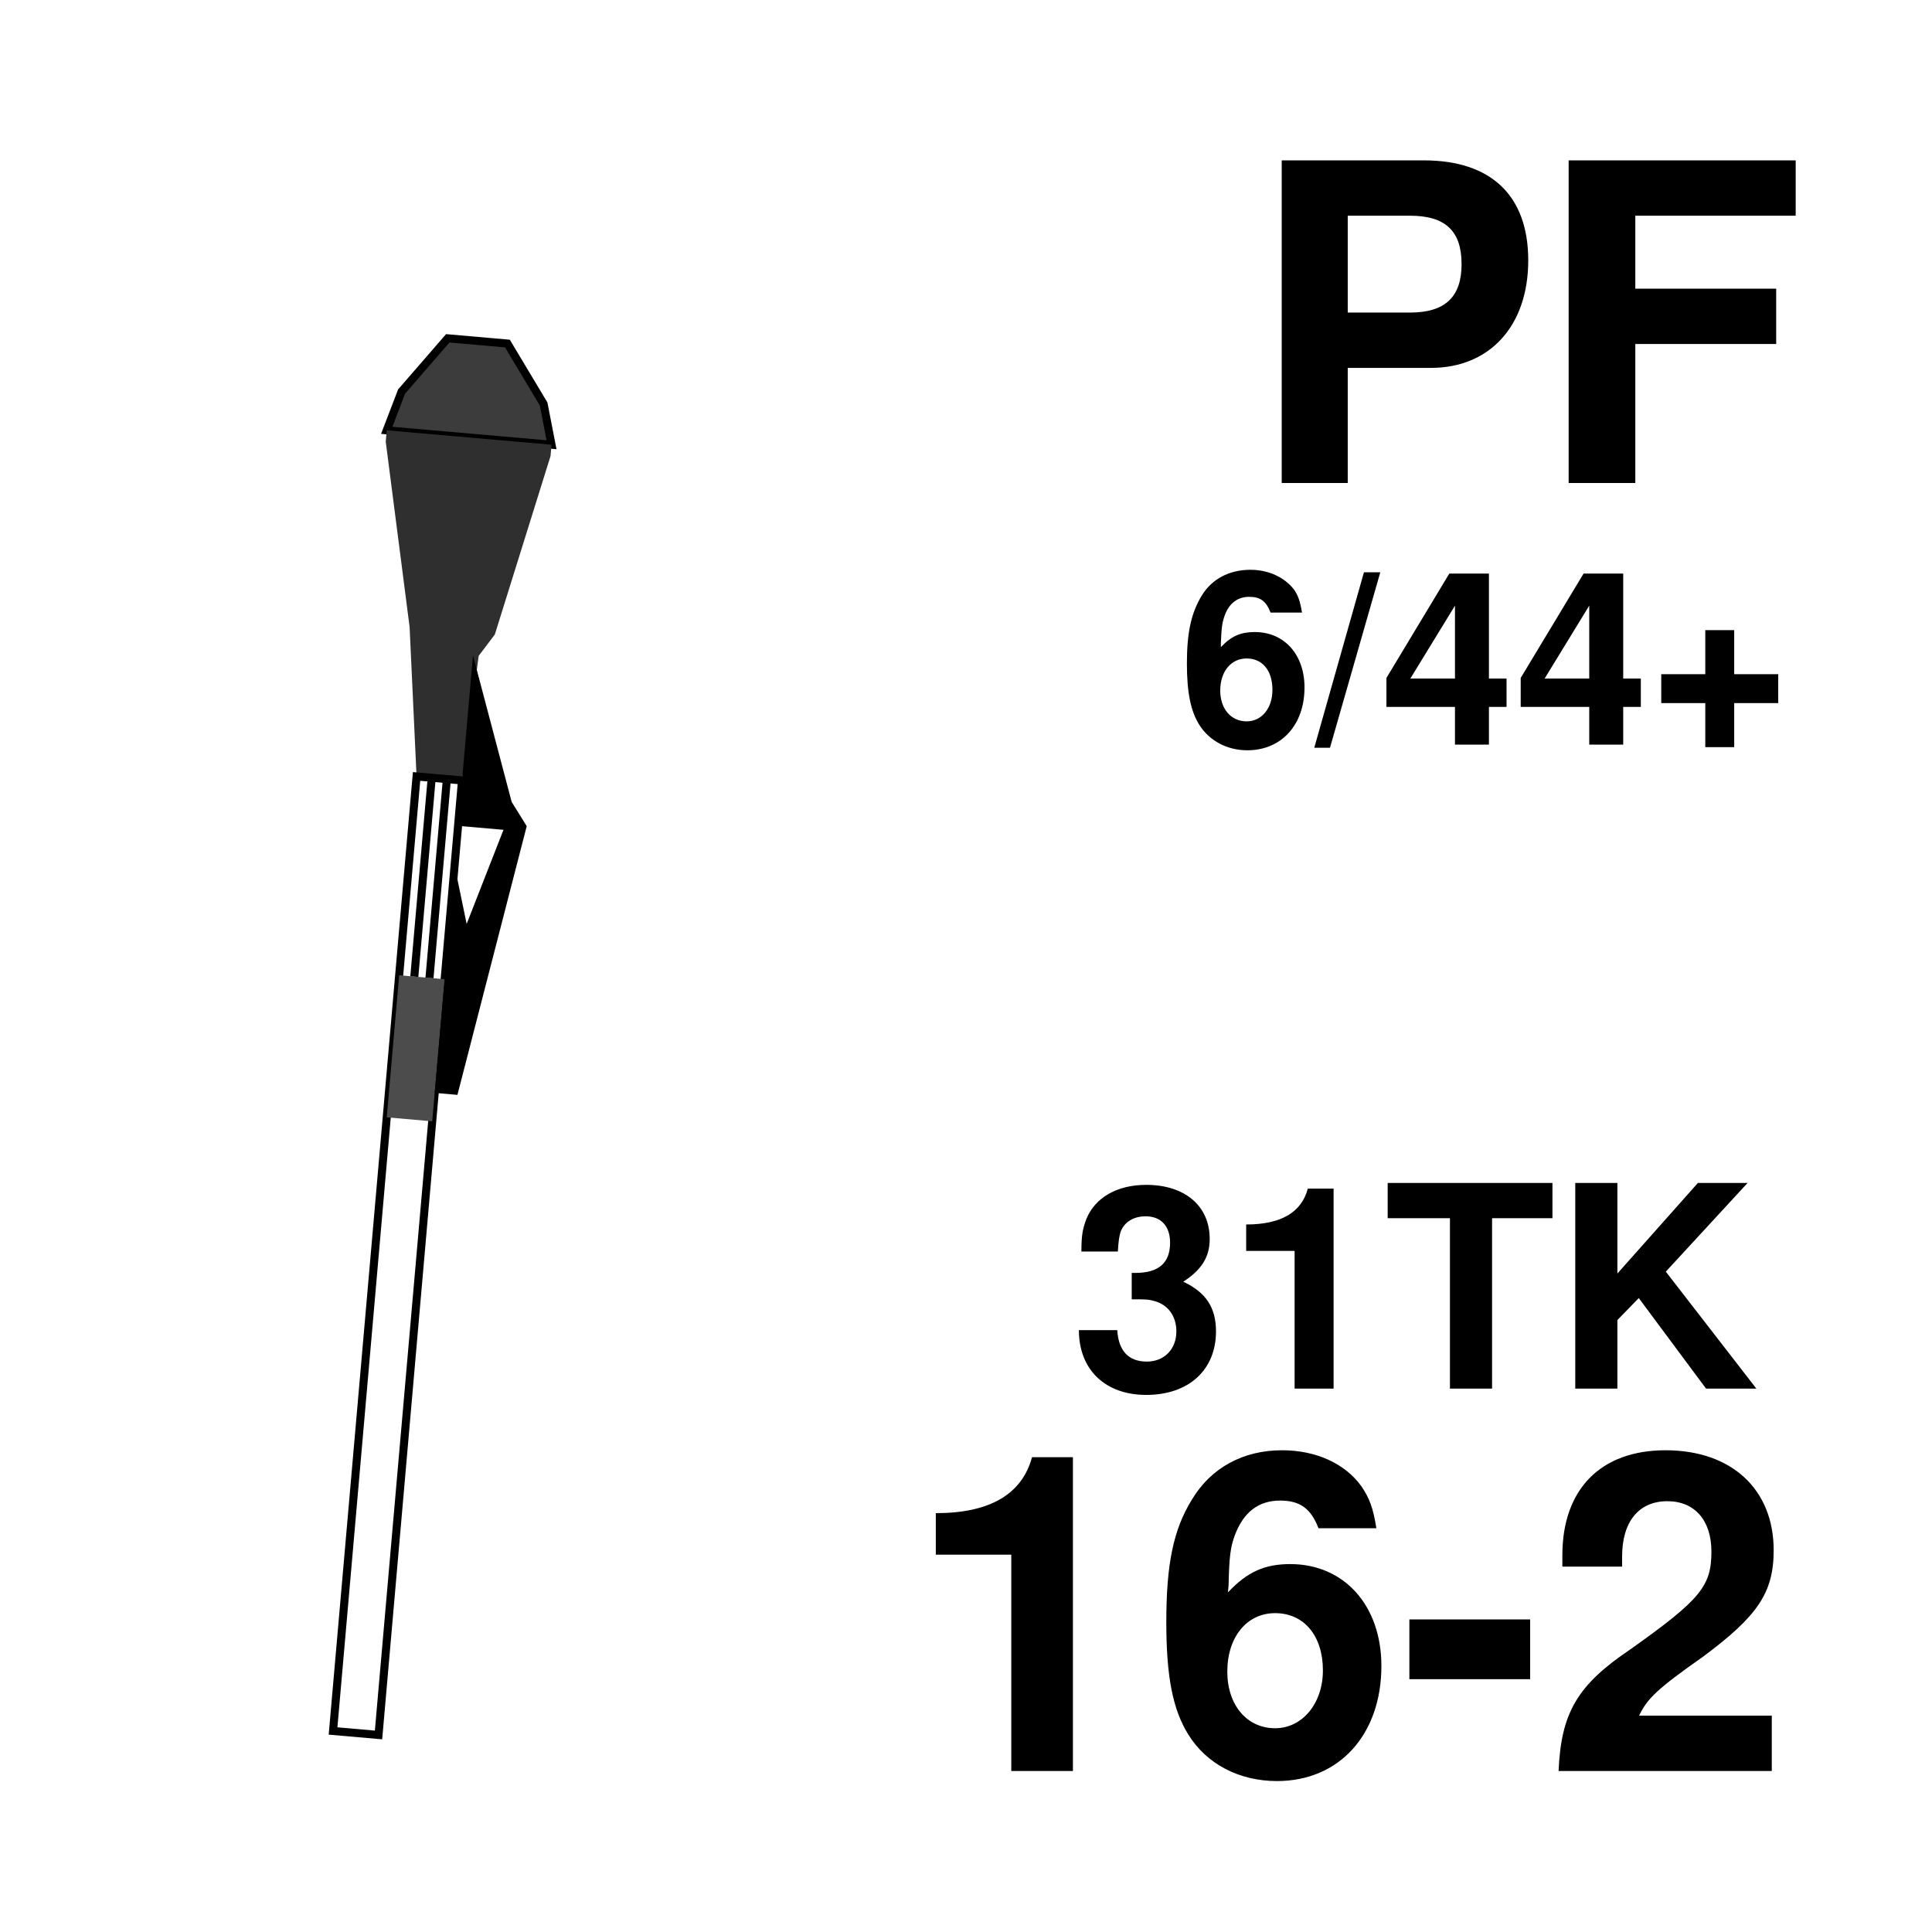
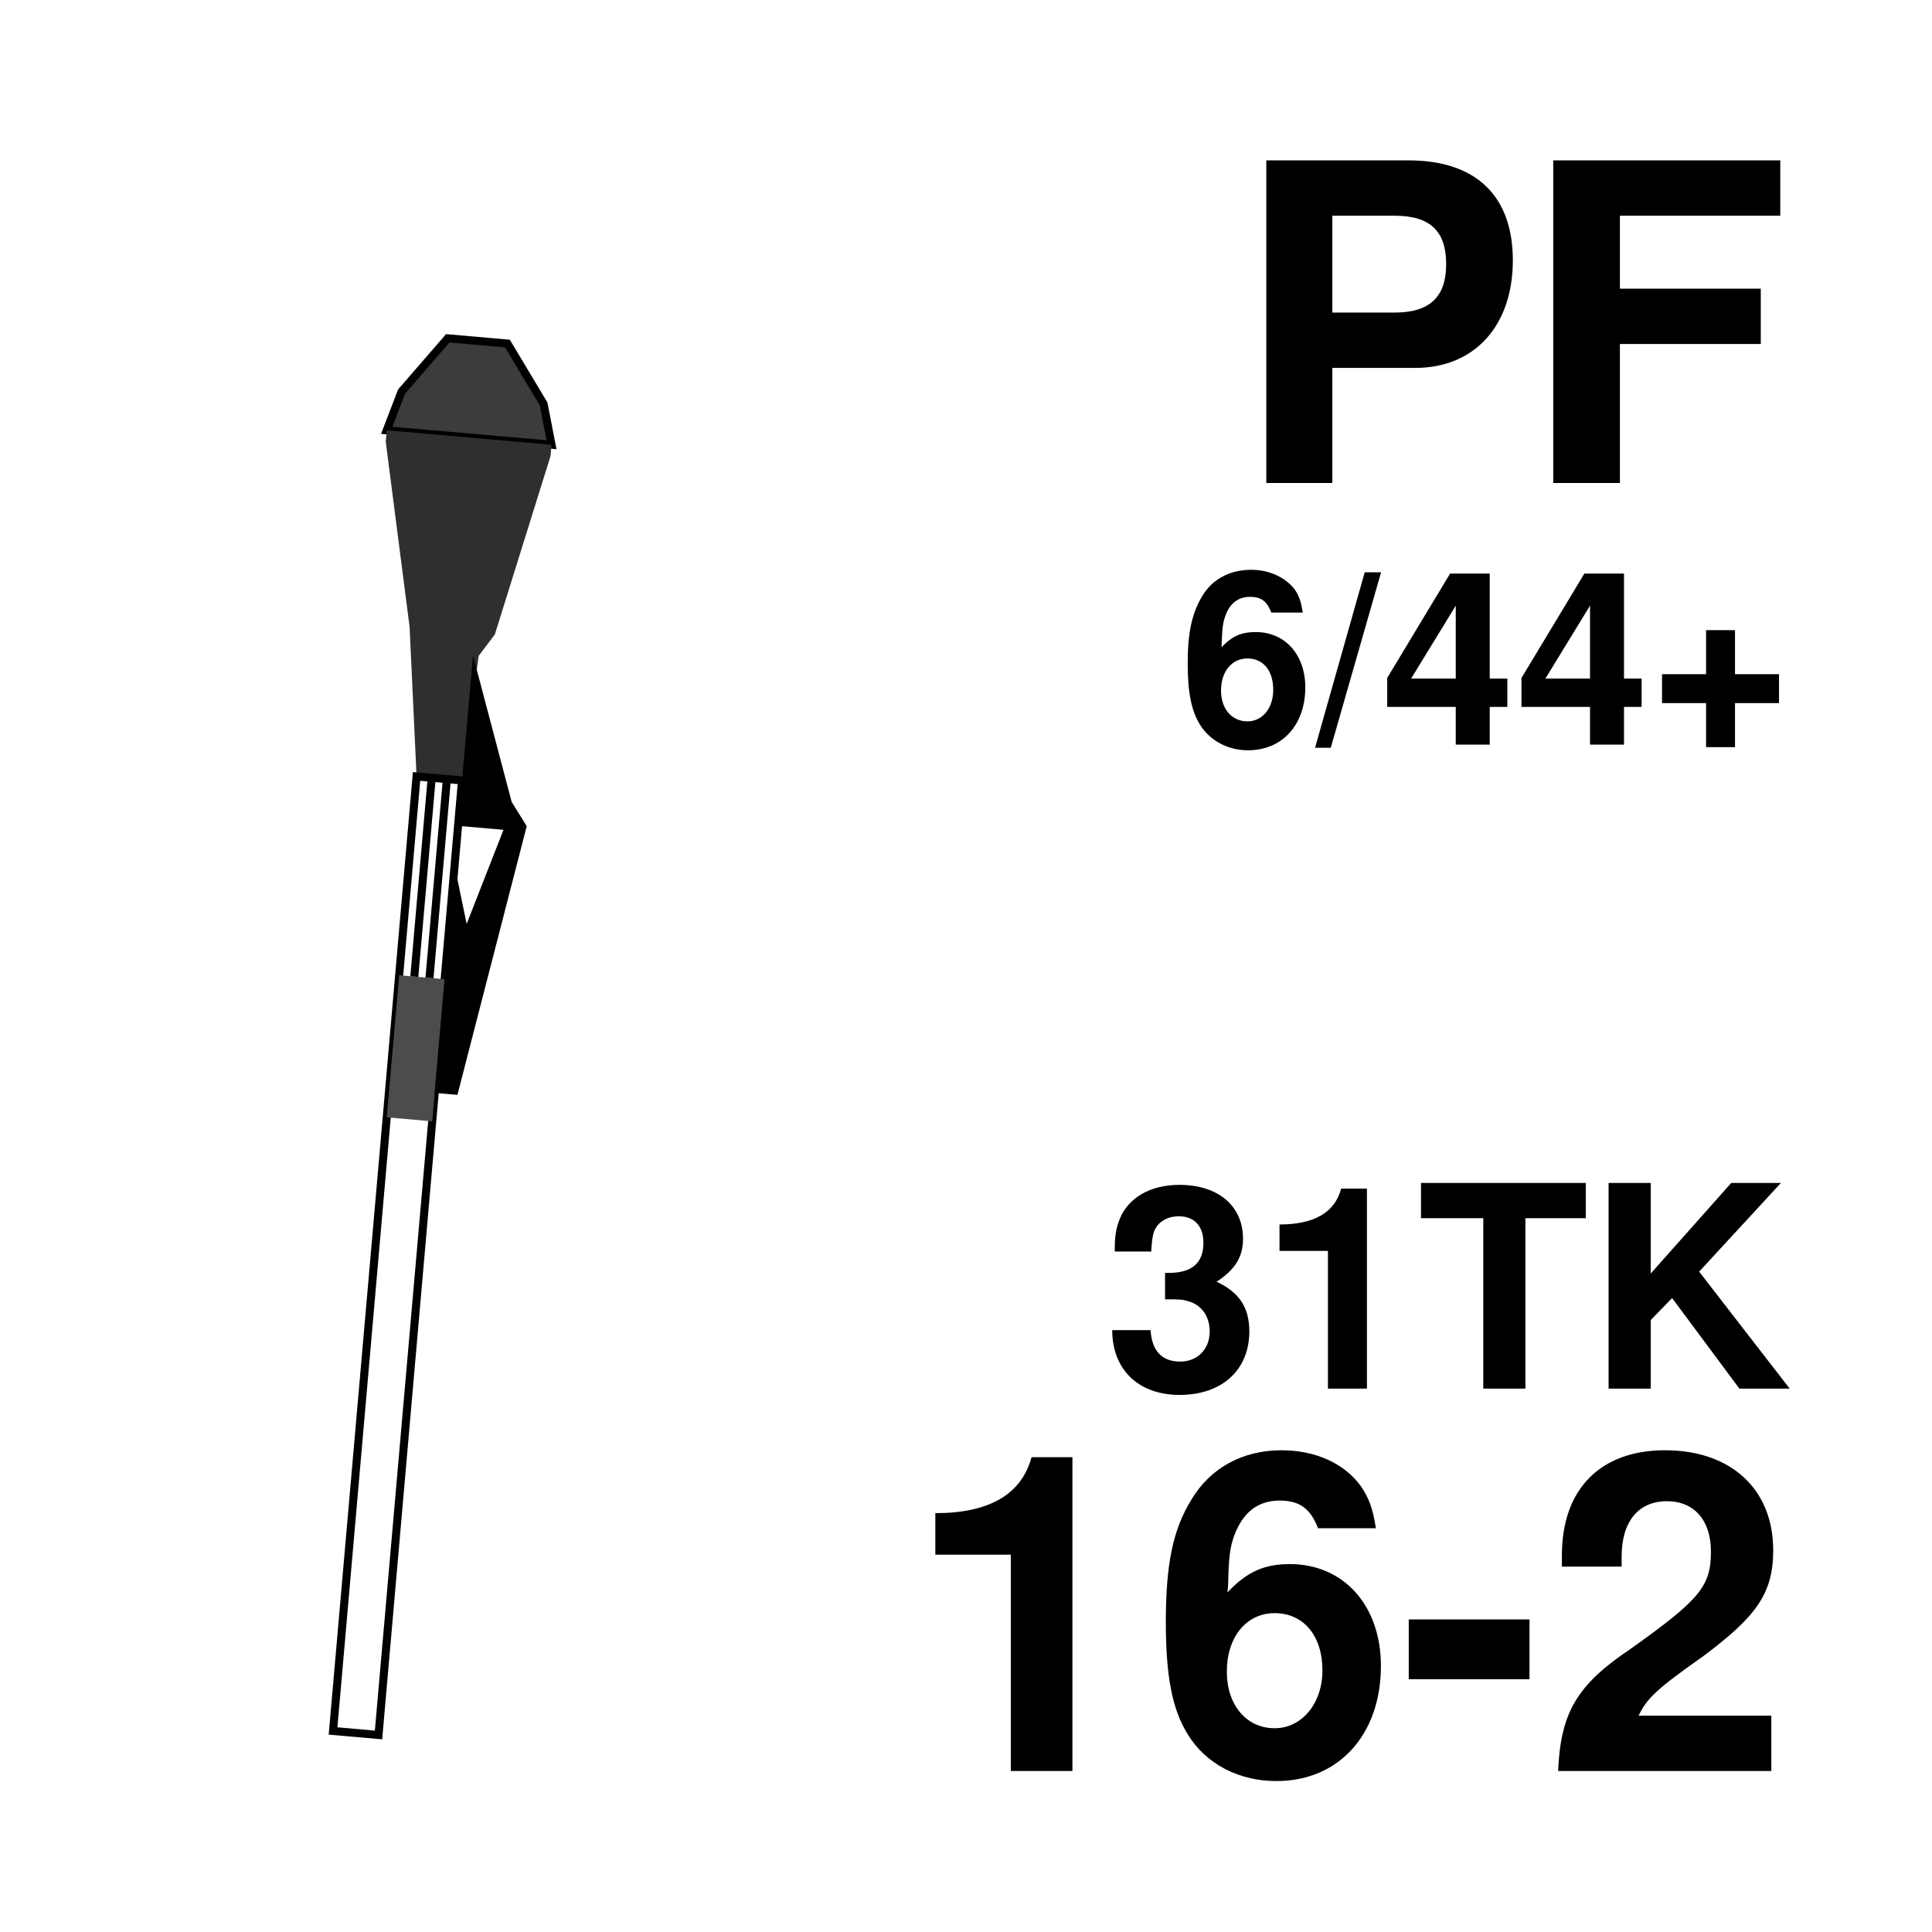
<svg xmlns="http://www.w3.org/2000/svg" width="48" height="48">
  <g id="pf44" transform="translate(8,9) rotate(5,8,44)">
-     <polygon style="stroke:black;stroke-width:0.2;fill:#3c3c3c" points="0.744,0 1.771,1.417 2.055,2.409 -2.055,2.409 -1.771,1.417 -0.744,0" id="charge" />
-     <polygon style="stroke:none;fill:#2f2f2f" points="2.055,2.409 2.055,2.692 1.063,7.227 0.709,7.793  0.567,10.911 -0.567,10.911 -1.063,7.227 -2.055,2.692 -2.055,2.409" id="head" />
-     <polygon style="stroke:black;stroke-width:0.2;fill:none" points="0.567,10.911 0.567,34.717 -0.567,34.717 -0.567,10.911" id="tube" />
-     <polygon style="stroke:none;fill:#4c4c4c" points="0.567,15.87 0.567,19.413 -0.567,19.413 -0.567,15.87" id="midband" />
-     <polygon style="stroke:none;fill:black" points="0.567,7.793 1.842,11.336 2.267,11.903 1.134,18.704 0.567,18.704 0.567,13.036 0.992,14.453 1.7,12.044 0.567,12.044" id="trigger" />
-     <line y2="15.87" style="stroke:black;stroke-width:0.2" x1="0.189" x2="0.189" y1="10.911" />
-     <line y2="15.87" style="stroke:black;stroke-width:0.2" x1="-0.189" x2="-0.189" y1="10.911" />
+     <polygon id="charge" points="0.744,0 1.771,1.417 2.055,2.409 -2.055,2.409 -1.771,1.417 -0.744,0" style="stroke:black;stroke-width:0.2;fill:#3c3c3c" />
+     <polygon id="head" points="2.055,2.409 2.055,2.692 1.063,7.227 0.709,7.793  0.567,10.911 -0.567,10.911 -1.063,7.227 -2.055,2.692 -2.055,2.409" style="stroke:none;fill:#2f2f2f" />
+     <polygon id="tube" points="0.567,10.911 0.567,34.717 -0.567,34.717 -0.567,10.911" style="stroke:black;stroke-width:0.2;fill:none" />
+     <polygon id="midband" points="0.567,15.87 0.567,19.413 -0.567,19.413 -0.567,15.87" style="stroke:none;fill:#4c4c4c" />
+     <polygon id="trigger" points="0.567,7.793 1.842,11.336 2.267,11.903 1.134,18.704 0.567,18.704 0.567,13.036 0.992,14.453 1.7,12.044 0.567,12.044" style="stroke:none;fill:black" />
+     <line x1="0.189" y1="10.911" x2="0.189" y2="15.87" style="stroke:black;stroke-width:0.2" />
+     <line x1="-0.189" y1="10.911" x2="-0.189" y2="15.87" style="stroke:black;stroke-width:0.2" />
  </g>
  <g id="PFtext">
-     <text x="31" style="font-size:11px;font-style:normal;font-variant:normal;font-weight:bold;font-stretch:normal;text-anchor:left;fill:black;fill-opacity:1;font-family:Nimbus Sans L" y="12">PF</text>
-     <text x="22.5" style="font-size:11px;font-style:normal;font-variant:normal;font-weight:bold;font-stretch:normal;text-anchor:left;fill:black;fill-opacity:1;font-family:Nimbus Sans L" y="44">16-2</text>
-     <text x="26.6" style="font-size:7px;font-style:normal;font-variant:normal;font-weight:bold;font-stretch:normal;text-anchor:left;fill:black;fill-opacity:1;font-family:Nimbus Sans L" y="34.5">31TK</text>
-     <text x="29.3" style="font-size:6px;font-style:normal;font-variant:normal;font-weight:bold;font-stretch:normal;text-anchor:left;fill:black;fill-opacity:1;font-family:Nimbus Sans L" y="18.5">6/44+</text>
+     <text style="font-size:11px;font-style:normal;font-variant:normal;font-weight:bold;font-stretch:normal;text-anchor:end;fill:black;fill-opacity:1;font-family:Nimbus Sans L" x="44.5" y="12">PF</text>
+     <text style="font-size:11px;font-style:normal;font-variant:normal;font-weight:bold;font-stretch:normal;text-anchor:end;fill:black;fill-opacity:1;font-family:Nimbus Sans L" x="44.5" y="44">16-2</text>
+     <text style="font-size:7px;font-style:normal;font-variant:normal;font-weight:bold;font-stretch:normal;text-anchor:end;fill:black;fill-opacity:1;font-family:Nimbus Sans L" x="44.5" y="34.5">31TK</text>
+     <text style="font-size:6px;font-style:normal;font-variant:normal;font-weight:bold;font-stretch:normal;text-anchor:end;fill:black;fill-opacity:1;font-family:Nimbus Sans L" x="44.5" y="18.5">6/44+</text>
  </g>
</svg>
